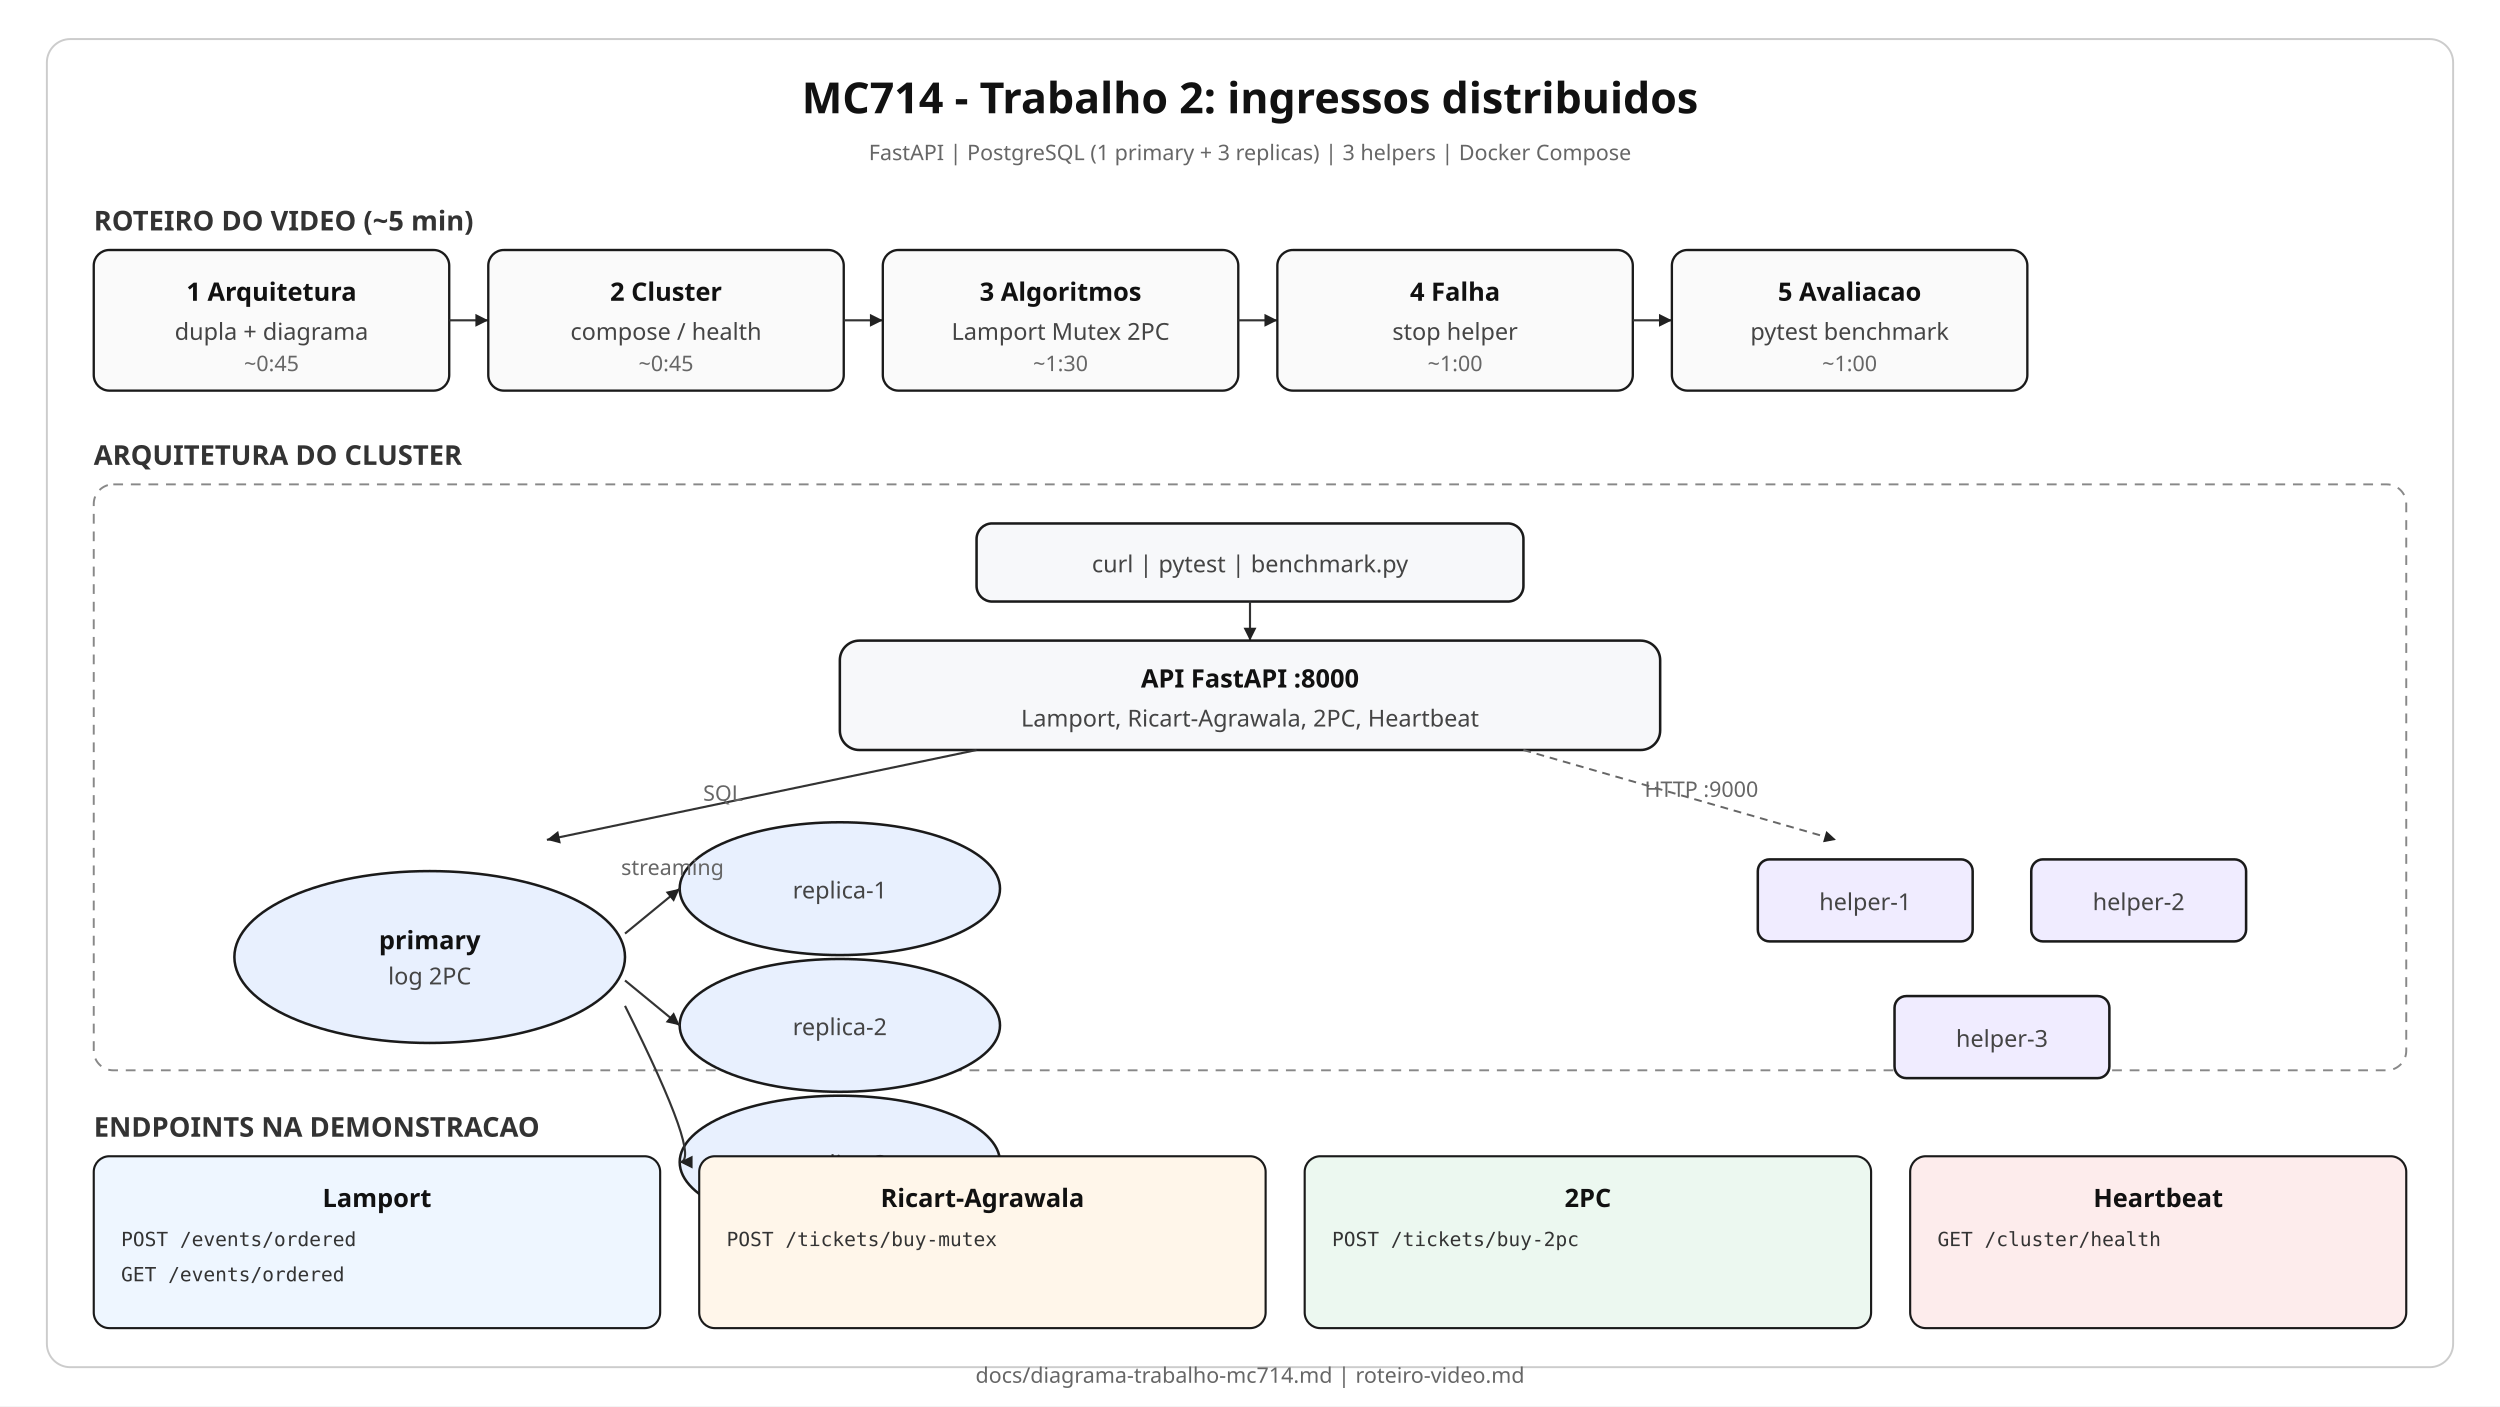
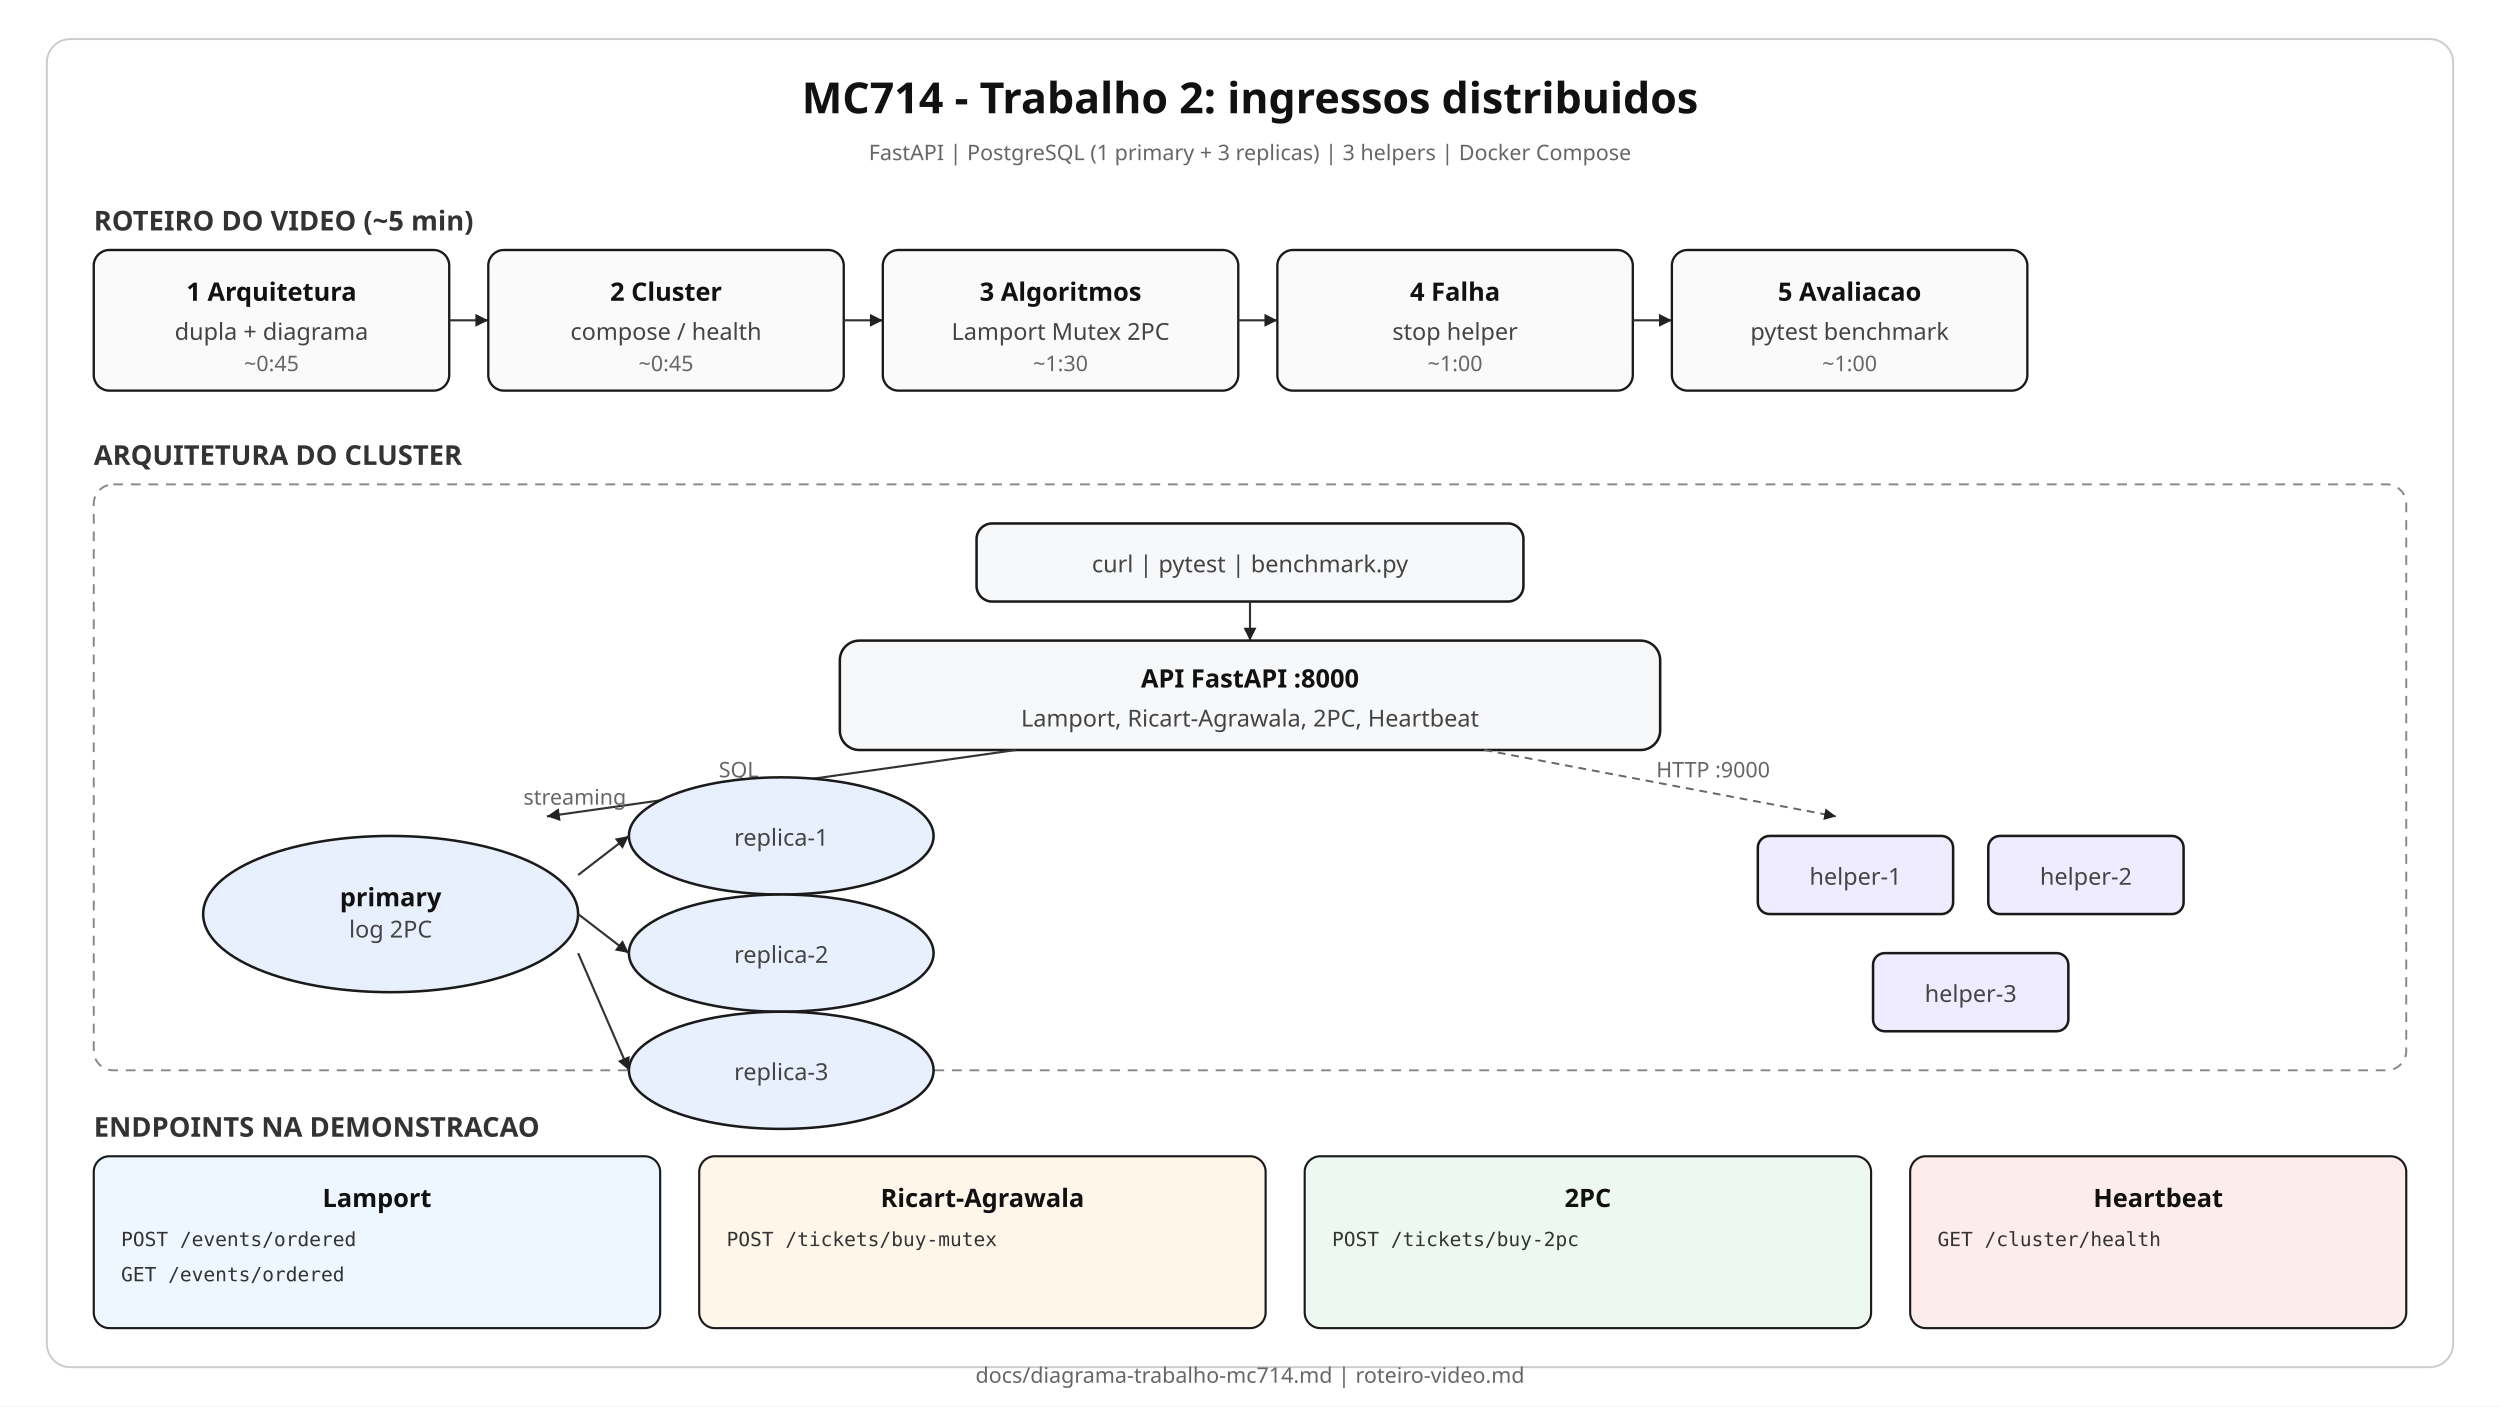
<svg xmlns="http://www.w3.org/2000/svg" width="1280" height="720" viewBox="0 0 1280 720" role="img" aria-label="MC714 Trabalho 2 visao geral">
  <defs>
    <marker id="a1" markerWidth="8" markerHeight="8" refX="6" refY="3" orient="auto">
      <path d="M0,0 L6,3 L0,6 Z" fill="#222" />
    </marker>
    <style type="text/css">
      .bg { fill: #ffffff; }
      .frame { fill: none; stroke: #ccc; stroke-width: 1; }
      .sec-title { font: 600 14px sans-serif; fill: #333; }
      .h1 { font: 700 22px sans-serif; fill: #111; }
      .h2 { font: 600 13px sans-serif; fill: #111; }
      .body { font: 400 12px sans-serif; fill: #444; }
      .mono { font: 500 10px monospace; fill: #333; }
      .muted { font: 400 11px sans-serif; fill: #666; }
      .box { fill: #f7f8fa; stroke: #1a1a1a; stroke-width: 1.3; }
      .db { fill: #e8f0fe; stroke: #1a1a1a; stroke-width: 1.3; }
      .helper { fill: #f0ecff; stroke: #1a1a1a; stroke-width: 1.3; }
      .blk { fill: #fafafa; stroke: #1a1a1a; stroke-width: 1.2; }
      .alg-l { fill: #eef6ff; stroke: #1a1a1a; stroke-width: 1.1; }
      .alg-m { fill: #fff6ea; stroke: #1a1a1a; stroke-width: 1.1; }
      .alg-2 { fill: #ecf8f0; stroke: #1a1a1a; stroke-width: 1.1; }
      .alg-h { fill: #fdecec; stroke: #1a1a1a; stroke-width: 1.1; }
      .dash { fill: none; stroke: #888; stroke-width: 1; stroke-dasharray: 5 4; }
      .ln { fill: none; stroke: #333; stroke-width: 1.1; marker-end: url(#a1); }
      .ln-d { fill: none; stroke: #666; stroke-width: 1; stroke-dasharray: 4 3; marker-end: url(#a1); }
    </style>
  </defs>
  <rect width="1280" height="720" class="bg" />
  <rect x="24" y="20" width="1232" height="680" rx="12" class="frame" />
  <text x="640" y="58" text-anchor="middle" class="h1">MC714 - Trabalho 2: ingressos distribuidos</text>
  <text x="640" y="82" text-anchor="middle" class="muted">FastAPI | PostgreSQL (1 primary + 3 replicas) | 3 helpers | Docker Compose</text>
  <text x="48" y="118" class="sec-title">ROTEIRO DO VIDEO (~5 min)</text>
  <g transform="translate(48,128)">
    <rect x="0" y="0" width="182" height="72" rx="8" class="blk" />
    <text x="91" y="26" text-anchor="middle" class="h2">1 Arquitetura</text>
    <text x="91" y="46" text-anchor="middle" class="body">dupla + diagrama</text>
    <text x="91" y="62" text-anchor="middle" class="muted">~0:45</text>
    <path d="M182 36 H202" class="ln" />
    <rect x="202" y="0" width="182" height="72" rx="8" class="blk" />
    <text x="293" y="26" text-anchor="middle" class="h2">2 Cluster</text>
    <text x="293" y="46" text-anchor="middle" class="body">compose / health</text>
    <text x="293" y="62" text-anchor="middle" class="muted">~0:45</text>
    <path d="M384 36 H404" class="ln" />
    <rect x="404" y="0" width="182" height="72" rx="8" class="blk" />
    <text x="495" y="26" text-anchor="middle" class="h2">3 Algoritmos</text>
    <text x="495" y="46" text-anchor="middle" class="body">Lamport Mutex 2PC</text>
    <text x="495" y="62" text-anchor="middle" class="muted">~1:30</text>
    <path d="M586 36 H606" class="ln" />
    <rect x="606" y="0" width="182" height="72" rx="8" class="blk" />
    <text x="697" y="26" text-anchor="middle" class="h2">4 Falha</text>
    <text x="697" y="46" text-anchor="middle" class="body">stop helper</text>
    <text x="697" y="62" text-anchor="middle" class="muted">~1:00</text>
    <path d="M788 36 H808" class="ln" />
    <rect x="808" y="0" width="182" height="72" rx="8" class="blk" />
    <text x="899" y="26" text-anchor="middle" class="h2">5 Avaliacao</text>
    <text x="899" y="46" text-anchor="middle" class="body">pytest benchmark</text>
    <text x="899" y="62" text-anchor="middle" class="muted">~1:00</text>
  </g>
  <text x="48" y="238" class="sec-title">ARQUITETURA DO CLUSTER</text>
  <rect x="48" y="248" width="1184" height="300" rx="10" class="dash" />
  <rect x="500" y="268" width="280" height="40" rx="8" class="box" />
  <text x="640" y="293" text-anchor="middle" class="body">curl | pytest | benchmark.py</text>
  <path d="M640 308 L640 328" class="ln" />
  <rect x="430" y="328" width="420" height="56" rx="10" class="box" />
  <text x="640" y="352" text-anchor="middle" class="h2">API FastAPI :8000</text>
  <text x="640" y="372" text-anchor="middle" class="body">Lamport, Ricart-Agrawala, 2PC, Heartbeat</text>
-   <path d="M500 384 L280 430" class="ln" />
-   <text x="360" y="410" class="muted">SQL</text>
-   <path d="M780 384 L940 430" class="ln-d" />
-   <text x="842" y="408" class="muted">HTTP :9000</text>
-   <ellipse cx="220" cy="490" rx="100" ry="44" class="db" />
-   <text x="220" y="486" text-anchor="middle" class="h2">primary</text>
-   <text x="220" y="504" text-anchor="middle" class="body">log 2PC</text>
-   <ellipse cx="430" cy="455" rx="82" ry="34" class="db" />
-   <text x="430" y="460" text-anchor="middle" class="body">replica-1</text>
-   <ellipse cx="430" cy="525" rx="82" ry="34" class="db" />
-   <text x="430" y="530" text-anchor="middle" class="body">replica-2</text>
-   <path d="M320 478 L348 455" class="ln" />
-   <path d="M320 502 L348 525" class="ln" />
-   <text x="318" y="448" class="muted">streaming</text>
-   <ellipse cx="430" cy="595" rx="82" ry="34" class="db" />
-   <text x="430" y="600" text-anchor="middle" class="body">replica-3</text>
-   <path d="M320 515 Q360 595 348 595" class="ln" />
-   <rect x="900" y="440" width="110" height="42" rx="6" class="helper" />
-   <text x="955" y="466" text-anchor="middle" class="body">helper-1</text>
-   <rect x="1040" y="440" width="110" height="42" rx="6" class="helper" />
-   <text x="1095" y="466" text-anchor="middle" class="body">helper-2</text>
-   <rect x="970" y="510" width="110" height="42" rx="6" class="helper" />
-   <text x="1025" y="536" text-anchor="middle" class="body">helper-3</text>
+   <path d="M520 384 L280 418" class="ln" />
+   <text x="368" y="398" class="muted">SQL</text>
+   <path d="M760 384 L940 418" class="ln-d" />
+   <text x="848" y="398" class="muted">HTTP :9000</text>
+   <ellipse cx="200" cy="468" rx="96" ry="40" class="db" />
+   <text x="200" y="464" text-anchor="middle" class="h2">primary</text>
+   <text x="200" y="480" text-anchor="middle" class="body">log 2PC</text>
+   <ellipse cx="400" cy="428" rx="78" ry="30" class="db" />
+   <text x="400" y="433" text-anchor="middle" class="body">replica-1</text>
+   <ellipse cx="400" cy="488" rx="78" ry="30" class="db" />
+   <text x="400" y="493" text-anchor="middle" class="body">replica-2</text>
+   <ellipse cx="400" cy="548" rx="78" ry="30" class="db" />
+   <text x="400" y="553" text-anchor="middle" class="body">replica-3</text>
+   <path d="M296 448 L322 428" class="ln" />
+   <path d="M296 468 L322 488" class="ln" />
+   <path d="M296 488 L322 548" class="ln" />
+   <text x="268" y="412" class="muted">streaming</text>
+   <rect x="900" y="428" width="100" height="40" rx="6" class="helper" />
+   <text x="950" y="453" text-anchor="middle" class="body">helper-1</text>
+   <rect x="1018" y="428" width="100" height="40" rx="6" class="helper" />
+   <text x="1068" y="453" text-anchor="middle" class="body">helper-2</text>
+   <rect x="959" y="488" width="100" height="40" rx="6" class="helper" />
+   <text x="1009" y="513" text-anchor="middle" class="body">helper-3</text>
  <text x="48" y="582" class="sec-title">ENDPOINTS NA DEMONSTRACAO</text>
  <rect x="48" y="592" width="290" height="88" rx="8" class="alg-l" />
  <text x="193" y="618" text-anchor="middle" class="h2">Lamport</text>
  <text x="62" y="638" class="mono">POST /events/ordered</text>
  <text x="62" y="656" class="mono">GET  /events/ordered</text>
  <rect x="358" y="592" width="290" height="88" rx="8" class="alg-m" />
  <text x="503" y="618" text-anchor="middle" class="h2">Ricart-Agrawala</text>
  <text x="372" y="638" class="mono">POST /tickets/buy-mutex</text>
  <rect x="668" y="592" width="290" height="88" rx="8" class="alg-2" />
  <text x="813" y="618" text-anchor="middle" class="h2">2PC</text>
  <text x="682" y="638" class="mono">POST /tickets/buy-2pc</text>
  <rect x="978" y="592" width="254" height="88" rx="8" class="alg-h" />
  <text x="1105" y="618" text-anchor="middle" class="h2">Heartbeat</text>
  <text x="992" y="638" class="mono">GET /cluster/health</text>
  <text x="640" y="708" text-anchor="middle" class="muted">docs/diagrama-trabalho-mc714.md | roteiro-video.md</text>
</svg>
